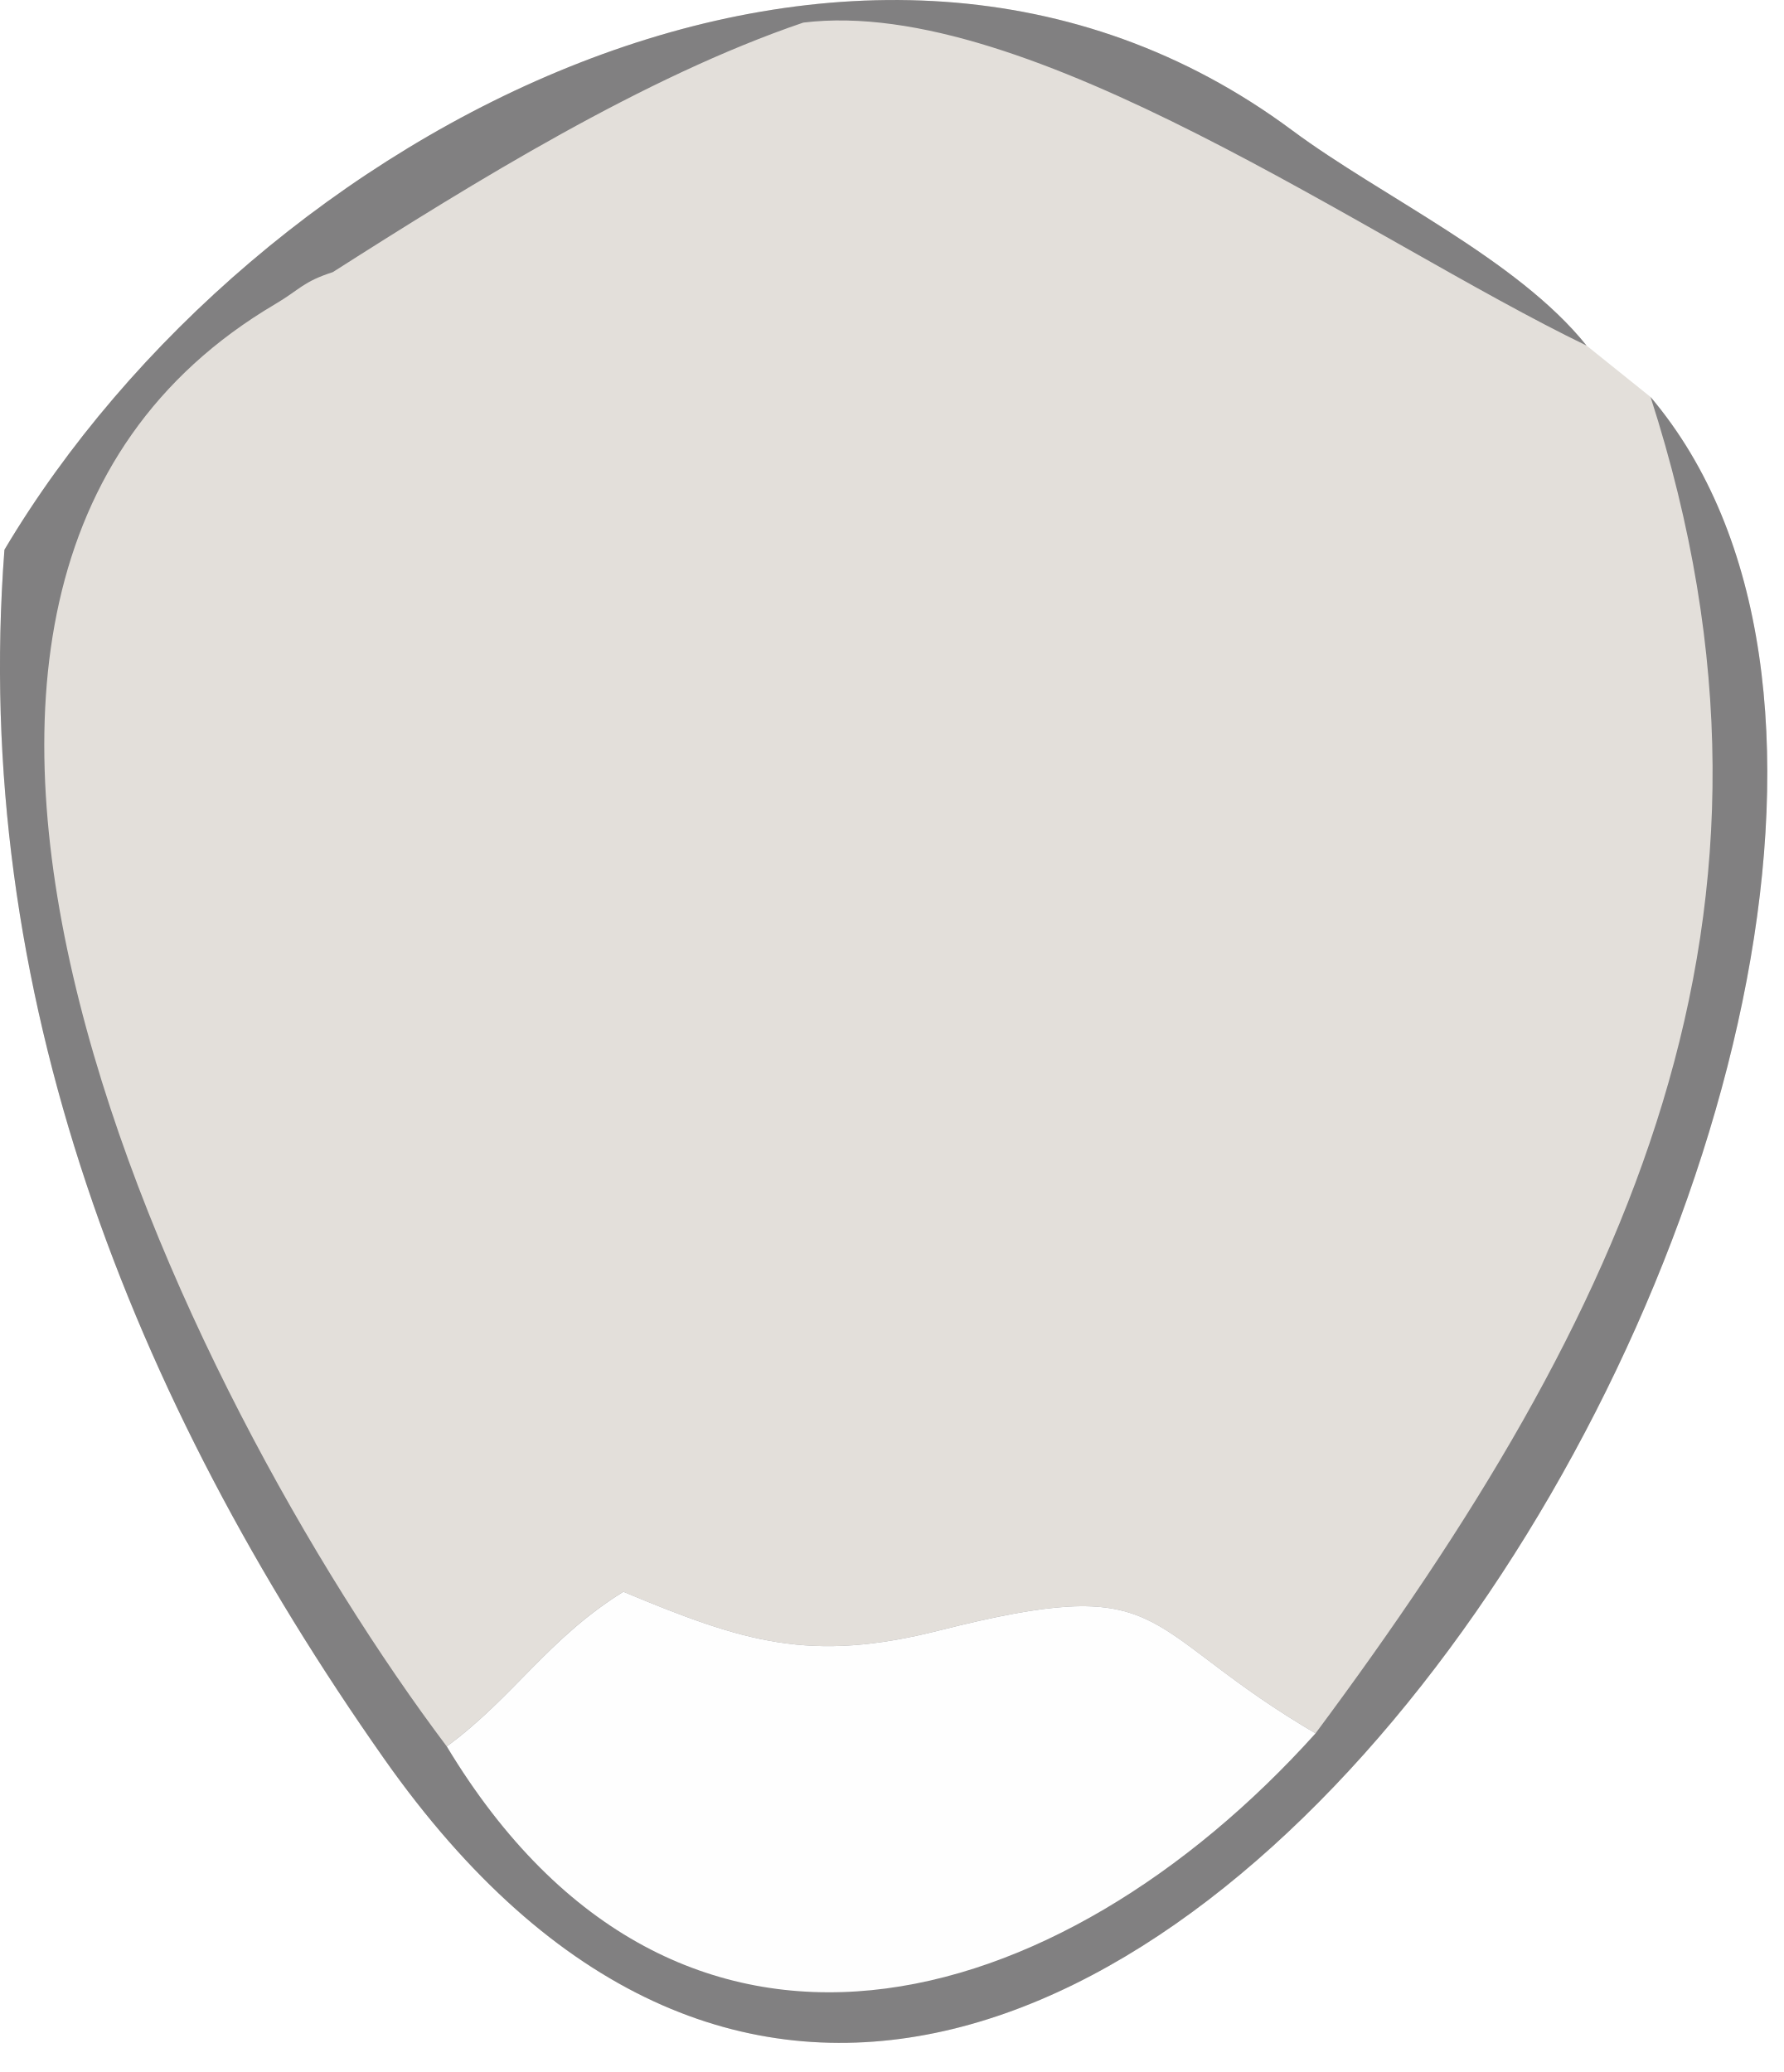
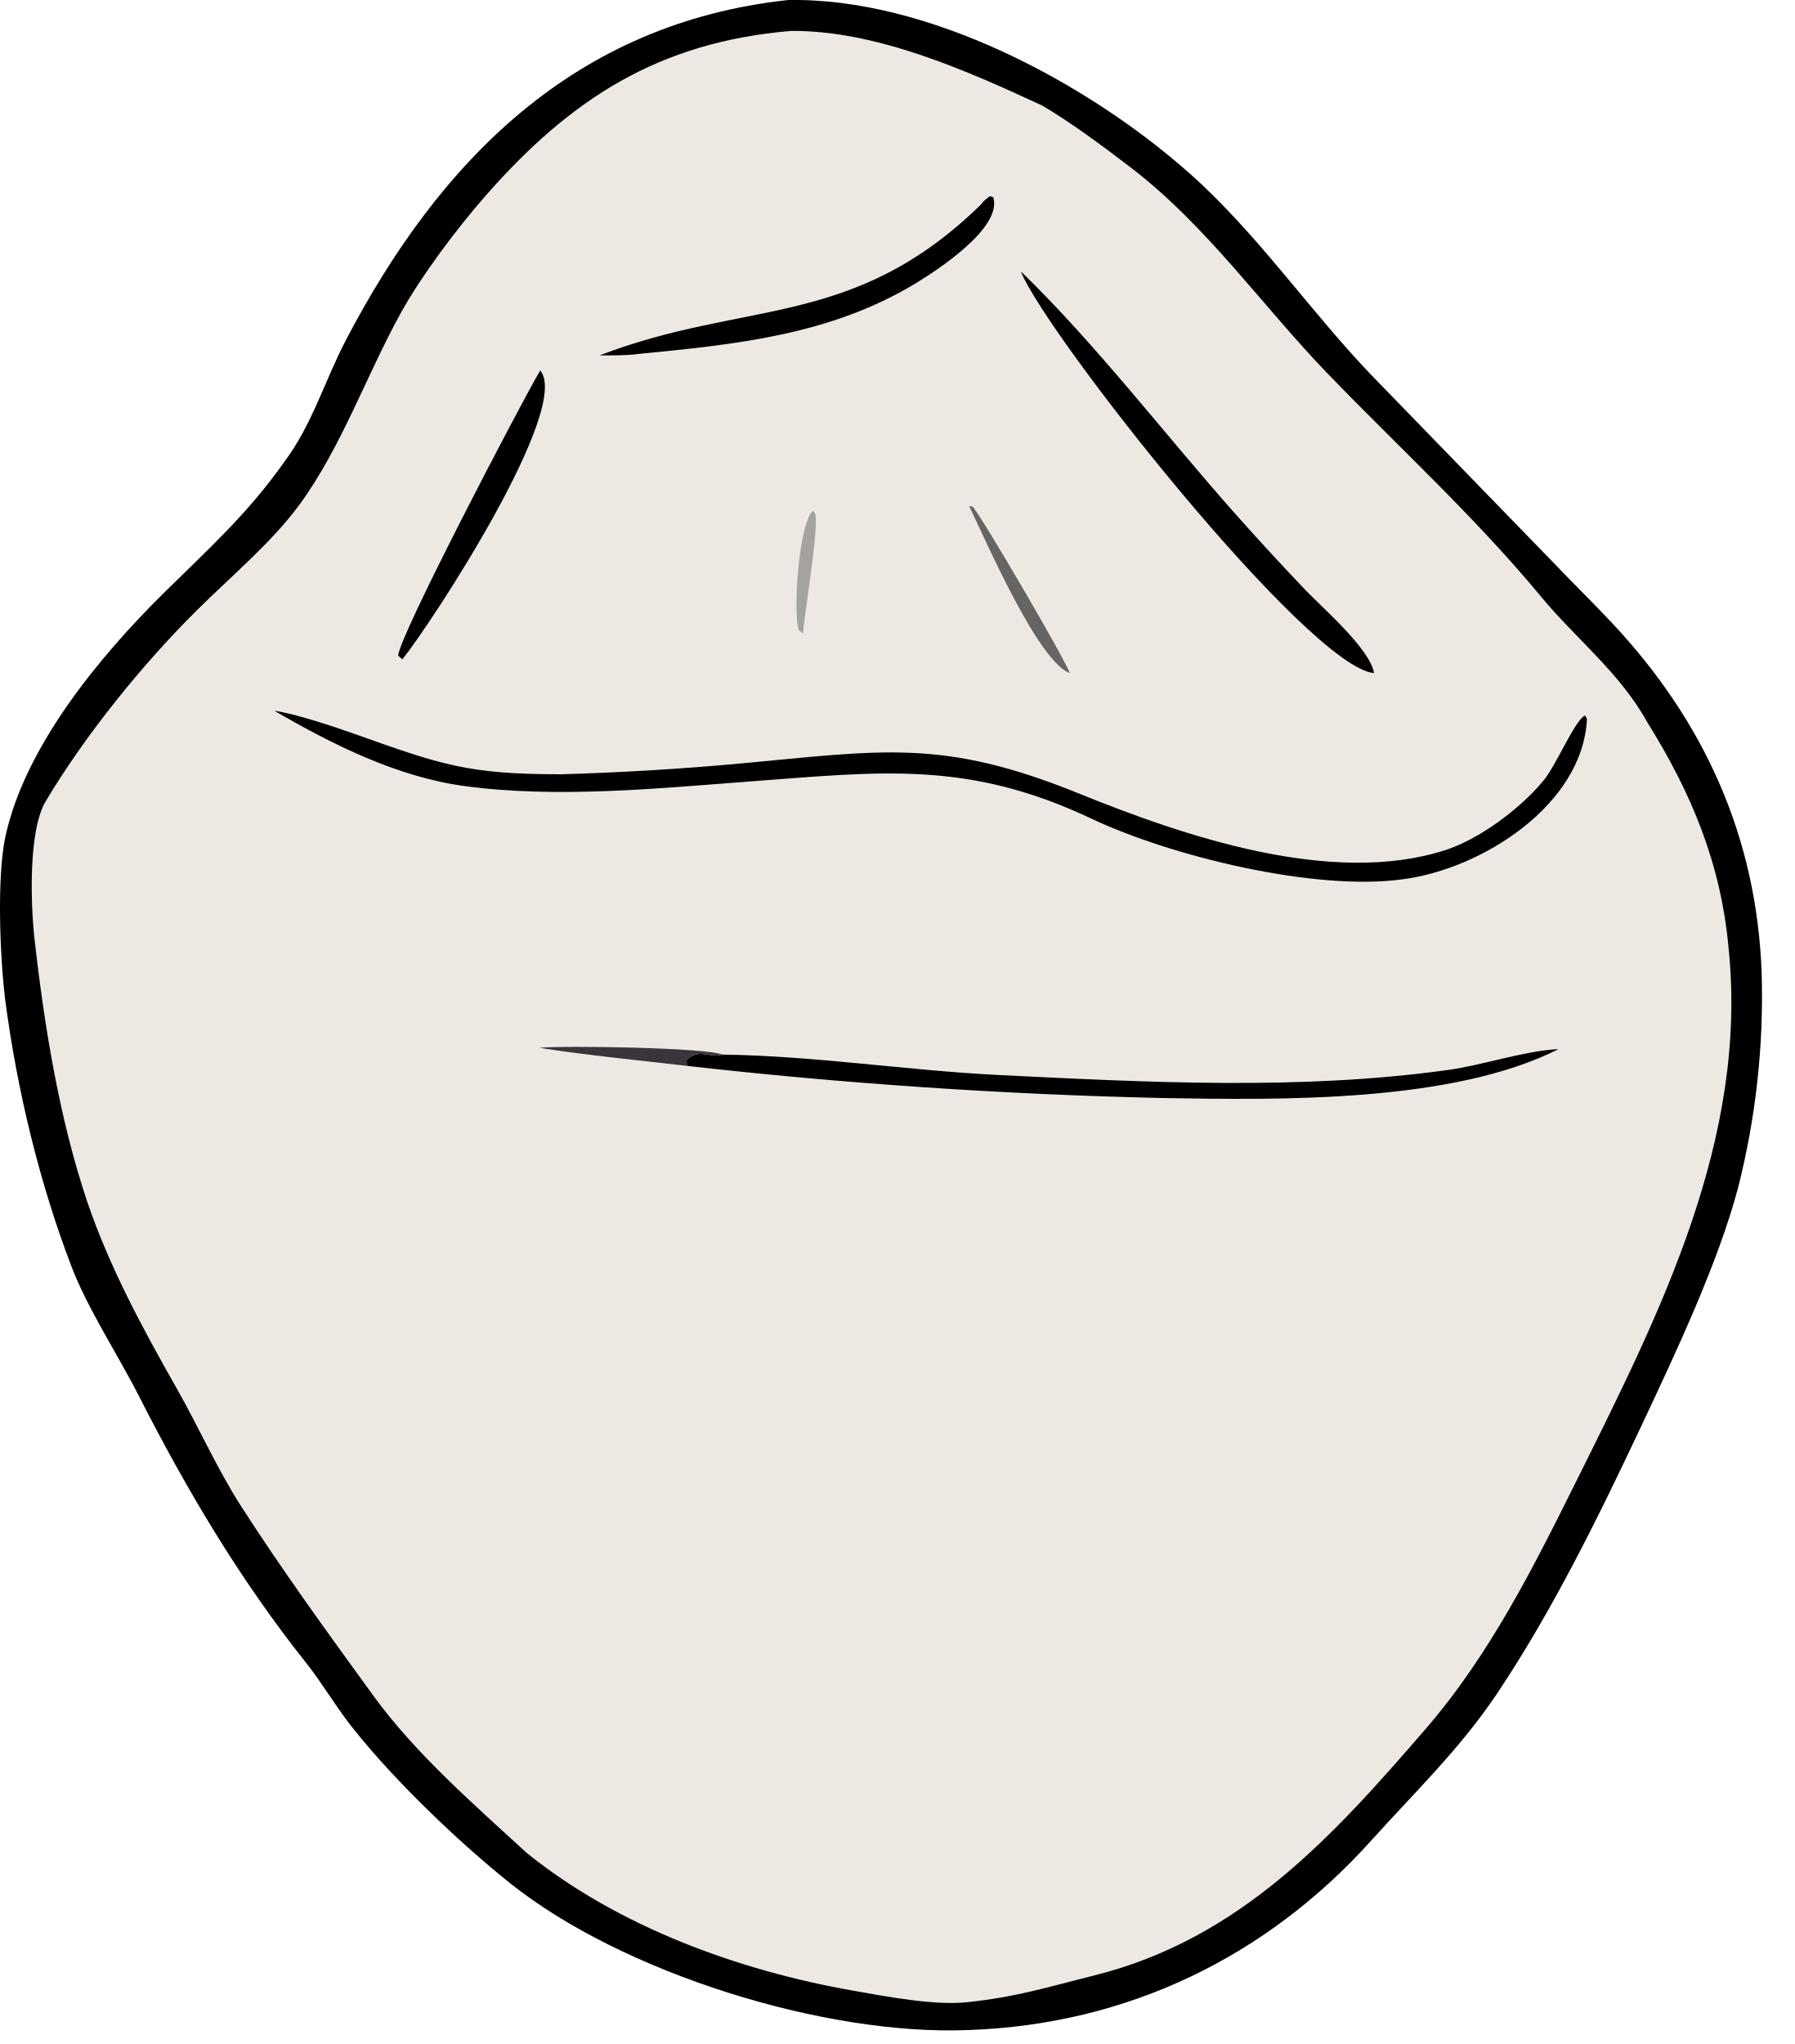
- <svg xmlns="http://www.w3.org/2000/svg" width="37" height="43" viewBox="0 0 37 43" fill="none">
-   <path d="M34.246 8.239C43.992 19.758 22.108 56.618 7.965 36.493C2.708 29.013 -0.605 20.573 0.092 11.409C5.273 2.689 17.875 -3.939 26.813 2.707C28.66 4.08 31.479 5.373 32.918 7.172L34.246 8.239Z" fill="#E3DFDA" />
-   <path d="M34.246 8.239C43.992 19.758 22.108 56.618 7.965 36.493C2.708 29.013 -0.605 20.573 0.092 11.409C5.273 2.689 17.875 -3.939 26.813 2.707C28.66 4.08 31.479 5.373 32.918 7.172C28.398 4.988 21.343 -0.105 16.667 0.469C13.368 1.59 9.82 3.788 6.906 5.647C6.279 5.85 6.228 6.005 5.71 6.311C-4.41 12.286 3.813 28.991 9.269 36.243C10.651 35.231 11.37 34.002 12.932 33.034C15.439 34.079 16.806 34.516 19.494 33.835C24.219 32.638 23.557 33.698 27.017 35.806L27.295 35.972C33.759 27.278 37.715 19.007 34.246 8.239Z" fill="#818081" />
-   <path d="M27.295 35.972C21.978 41.882 14.053 44.184 9.27 36.243C10.651 35.231 11.371 34.002 12.933 33.034C15.44 34.079 16.806 34.516 19.494 33.835C24.22 32.638 23.558 33.698 27.017 35.806L27.295 35.972Z" fill="#FEFEFE" />
+ <svg xmlns="http://www.w3.org/2000/svg" width="36" height="41" viewBox="0 0 36 41" fill="none">
+   <path d="M19.435 40.72C16.551 40.84 12.481 39.575 10.222 37.765C9.207 36.953 7.948 35.746 7.133 34.731C6.777 34.3 6.481 33.781 6.137 33.349C4.804 31.672 3.741 29.878 2.774 27.977C2.365 27.175 1.757 26.249 1.434 25.404C0.787 23.713 0.342 21.86 0.106 20.068C4.84447e-05 19.223 -0.068 17.593 0.109 16.779C0.497 14.985 1.987 13.176 3.287 11.894C4.181 11.012 4.962 10.315 5.698 9.273C6.26 8.528 6.513 7.641 6.937 6.828C8.82 3.22 11.53 0.464 15.806 0.001C18.608 -0.056 21.807 1.656 23.851 3.463C25.214 4.667 26.264 6.216 27.498 7.506L31.219 11.339C31.588 11.725 31.97 12.098 32.336 12.488C34.203 14.474 35.245 16.8 35.345 19.507C35.39 20.959 35.231 22.411 34.873 23.822C34.471 25.341 33.603 27.176 32.928 28.61C32.077 30.417 31.135 32.338 30.016 34.001C29.289 35.082 28.373 35.962 27.513 36.918C25.422 39.242 22.635 40.608 19.435 40.72Z" fill="black" />
+   <path d="M19.417 40.16C18.765 40.236 17.775 40.046 17.122 39.931C14.814 39.527 12.391 38.641 10.568 37.167C9.525 36.21 8.341 35.18 7.509 34.038C6.613 32.807 5.649 31.479 4.829 30.2C4.364 29.475 3.969 28.594 3.542 27.843C2.859 26.643 2.194 25.41 1.751 24.107C1.189 22.439 0.885 20.559 0.691 18.818C0.615 18.135 0.566 16.661 0.917 16.072C1.699 14.761 2.841 13.343 3.938 12.253C4.63 11.565 5.451 10.885 6.014 10.115C6.852 8.969 7.359 7.509 8.046 6.27C8.459 5.525 9.171 4.577 9.742 3.927C11.453 1.977 13.219 0.843 15.873 0.62C17.58 0.61 19.368 1.402 20.912 2.118C21.512 2.473 22.152 2.95 22.697 3.368C24.215 4.531 25.34 6.151 26.636 7.492C28.073 8.981 29.592 10.365 30.92 11.969C31.615 12.809 32.502 13.497 33.042 14.473C33.942 15.915 34.53 17.327 34.683 19.028C35.072 22.848 33.311 26.325 31.655 29.653C30.784 31.405 29.901 33.178 28.608 34.675C26.736 36.842 24.879 38.897 21.946 39.627C21.024 39.857 20.407 40.056 19.417 40.16Z" fill="#EDE9E2" />
+   <path d="M28.136 17.638C26.37 17.88 23.492 17.174 21.895 16.42C19.419 15.25 17.687 15.477 15.024 15.677C13.184 15.815 11.16 16.018 9.312 15.766C7.969 15.583 6.673 14.936 5.505 14.257C5.898 14.308 6.711 14.578 7.09 14.713C8.864 15.345 9.384 15.531 11.262 15.531C12.465 15.496 13.667 15.424 14.865 15.314C17.699 15.052 18.921 14.811 21.635 15.912C23.788 16.786 26.718 17.777 28.984 17.057C29.675 16.838 30.491 16.229 30.949 15.68C31.208 15.395 31.592 14.442 31.803 14.352L31.84 14.42C31.76 16.143 29.731 17.436 28.136 17.638Z" fill="black" />
+   <path d="M31.27 21.044C29.139 22.121 25.69 22.065 23.327 22.025C20.137 21.953 16.951 21.738 13.781 21.38L13.776 21.264C14.018 21.015 14.236 21.231 14.496 21.154C16.339 21.178 18.198 21.472 20.034 21.563C23.021 21.71 26.085 21.874 29.056 21.462C29.74 21.367 30.597 21.077 31.249 21.045L31.27 21.044Z" fill="black" />
+   <path d="M27.568 13.502C26.239 13.373 21.004 6.728 20.485 5.453C20.494 5.459 20.502 5.465 20.51 5.471C21.995 6.912 23.424 8.777 24.781 10.303C25.248 10.829 25.725 11.347 26.211 11.855C26.567 12.221 27.495 13.03 27.568 13.502Z" fill="black" />
+   <path d="M12.806 7.1C12.567 7.134 12.274 7.127 12.029 7.129C14.95 6.004 17.11 6.612 19.677 4.107C19.748 4.017 19.769 4.005 19.861 3.935L19.928 3.956C20.118 4.563 18.817 5.413 18.37 5.684C16.654 6.723 14.758 6.909 12.806 7.1Z" fill="black" />
+   <path d="M8.073 13.226L7.99 13.153C7.979 12.815 10.427 8.132 10.839 7.431C11.476 8.18 8.685 12.462 8.073 13.226Z" fill="black" />
+   <path d="M21.462 13.501C20.822 13.262 19.779 10.836 19.444 10.151L19.516 10.164C19.683 10.334 21.399 13.273 21.462 13.501Z" fill="#676464" />
+   <path d="M13.781 21.38C12.86 21.272 11.726 21.163 10.822 21.017C11.322 20.97 14.17 21.013 14.496 21.154C14.236 21.231 14.018 21.015 13.776 21.264L13.781 21.38Z" fill="#3A353A" />
+   <path d="M16.112 12.711L16.024 12.639C15.908 12.235 16.028 10.545 16.3 10.251C16.319 10.259 16.326 10.261 16.342 10.279C16.466 10.416 16.128 12.361 16.112 12.711Z" fill="#A4A39E" />
</svg>
